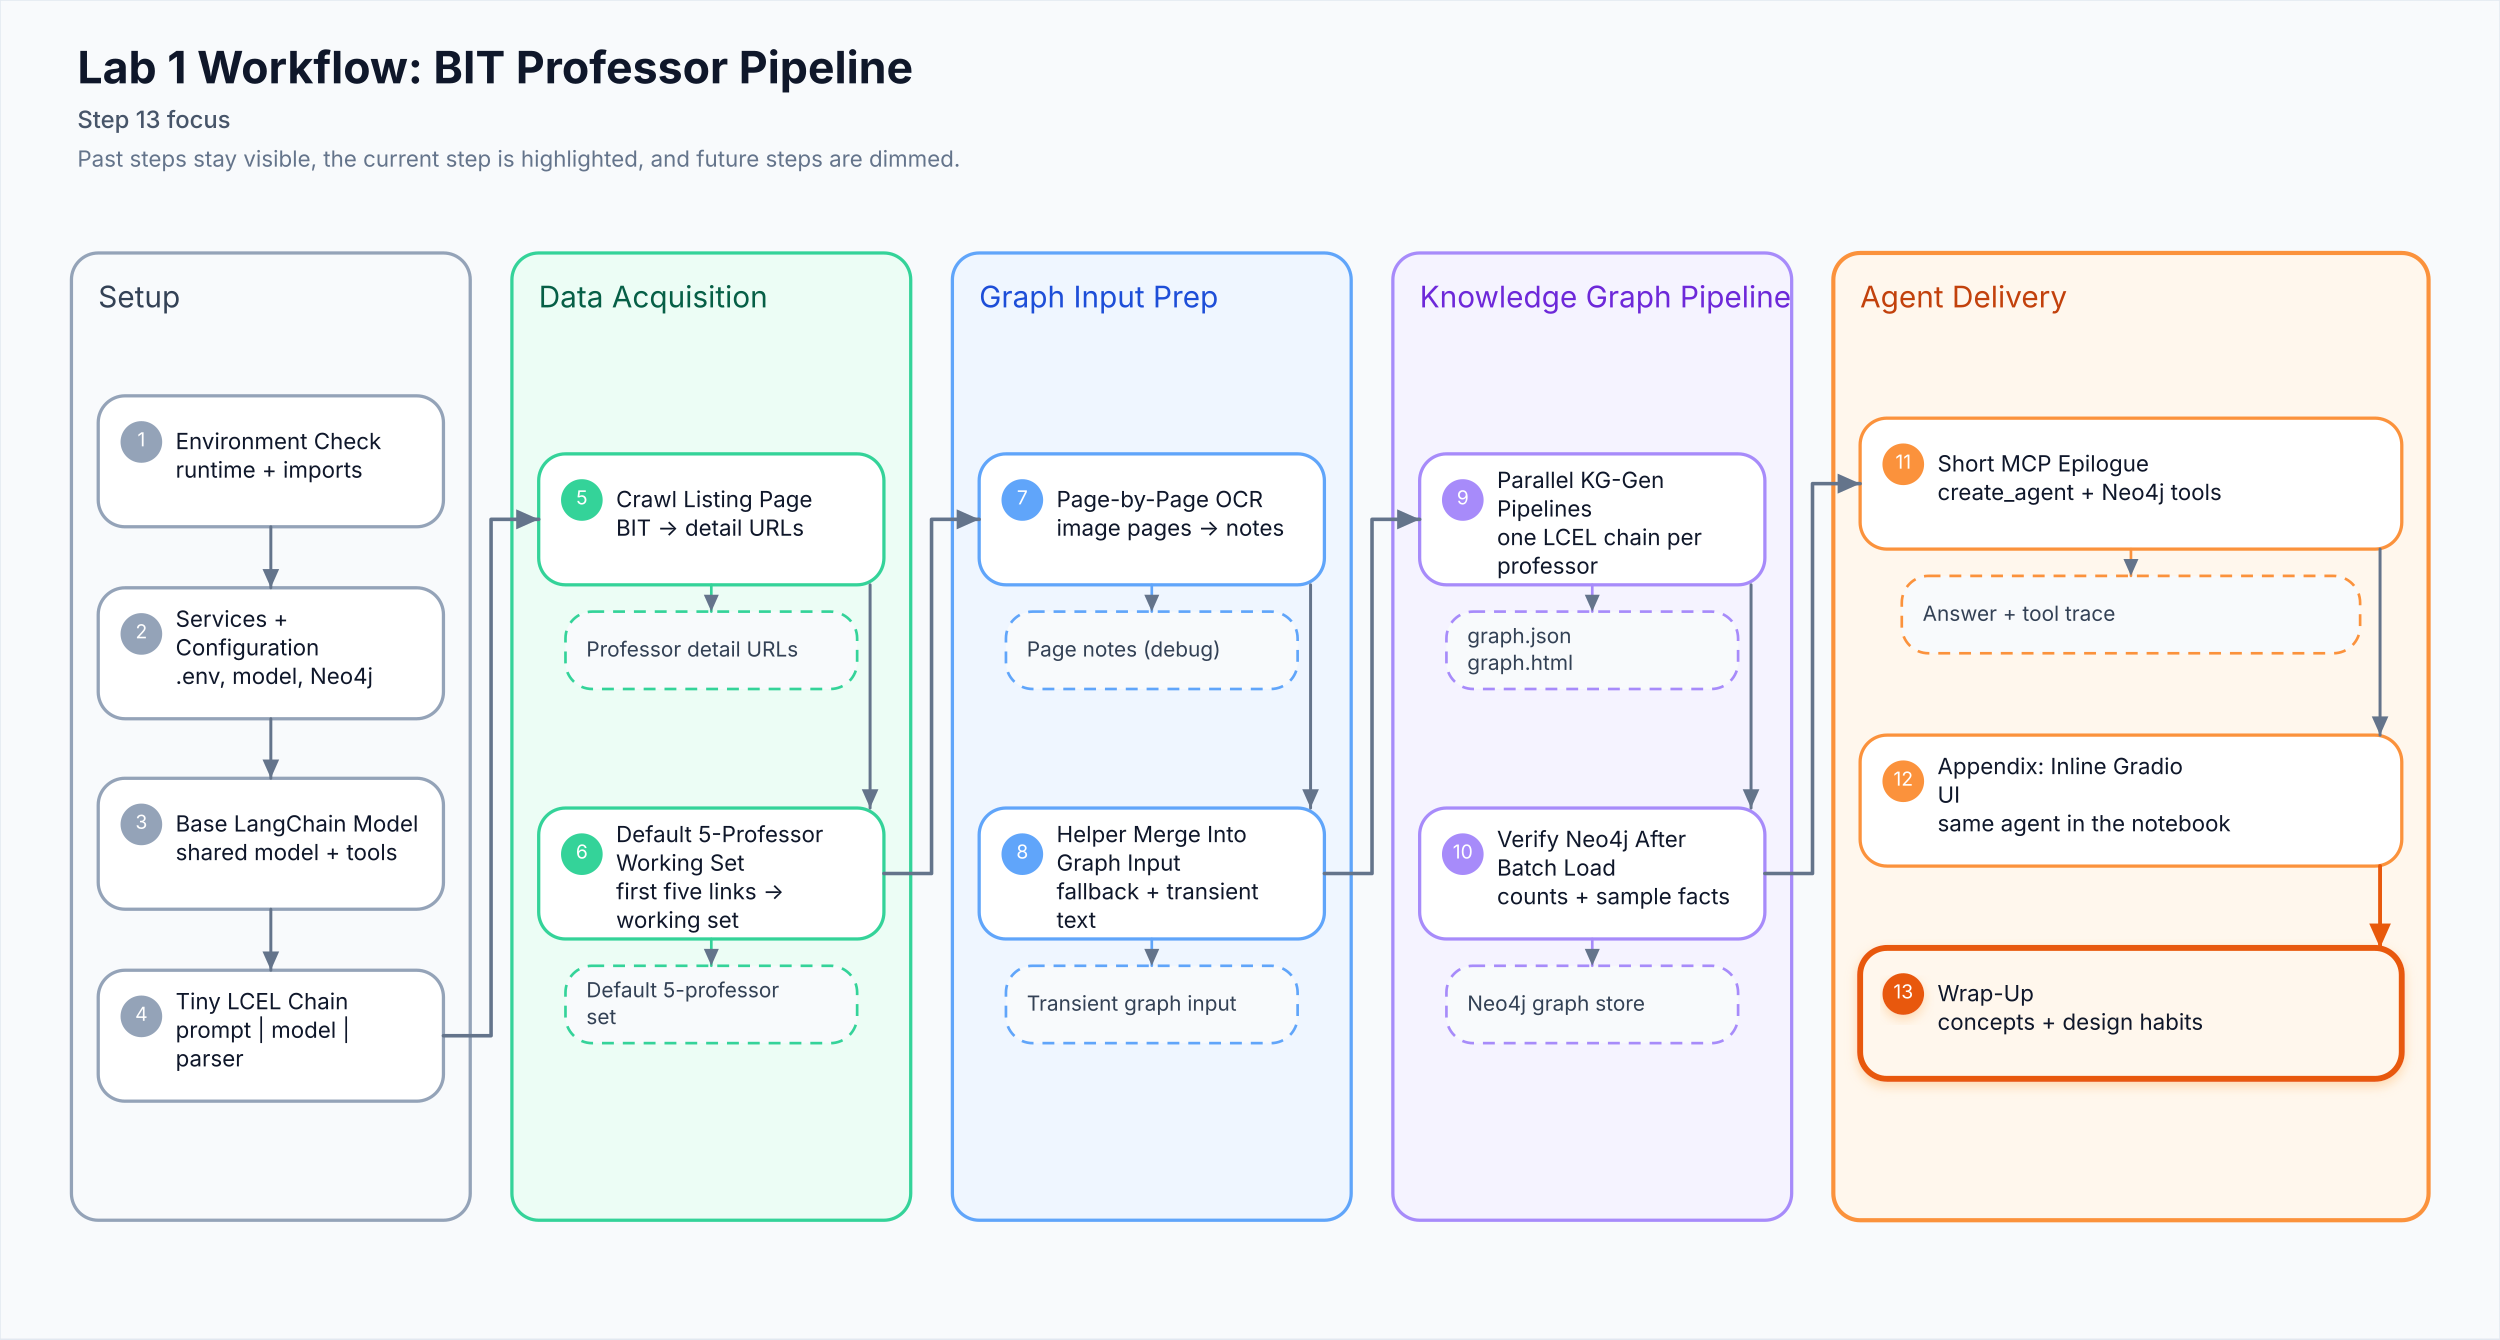
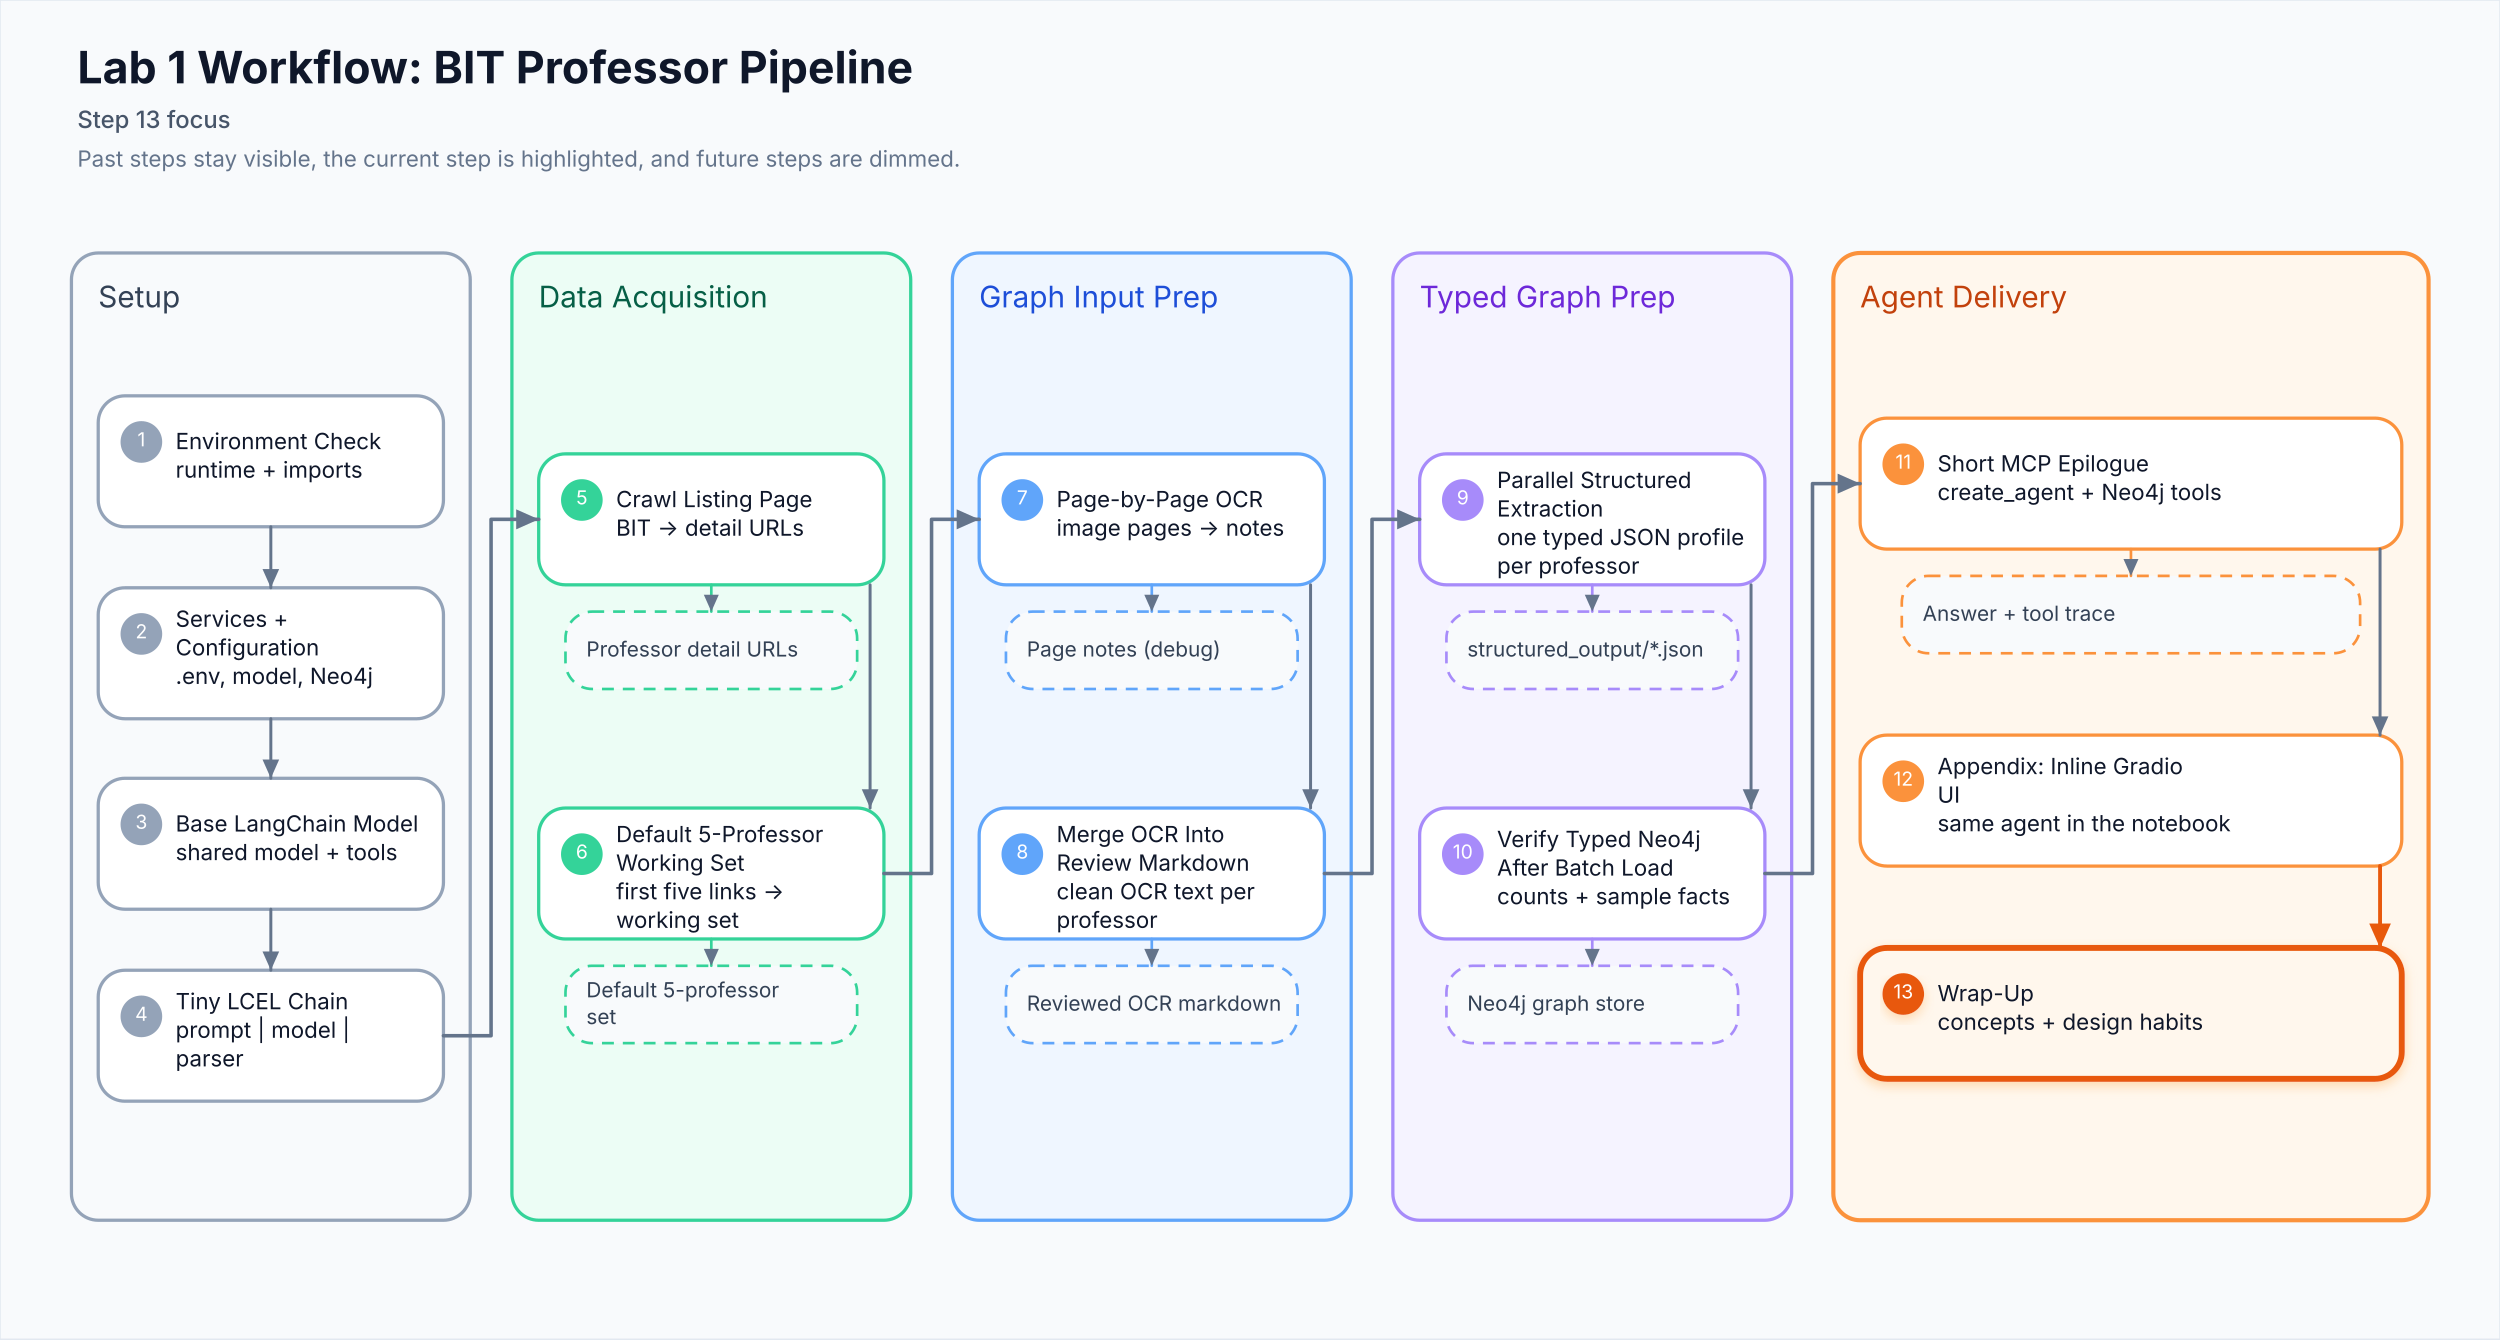
<svg xmlns="http://www.w3.org/2000/svg" width="1680" height="900" viewBox="0 0 1680 900">
  <defs>
    <marker id="arrow-dark" viewBox="0 0 10 10" refX="9" refY="5" markerWidth="7" markerHeight="7" orient="auto">
      <path d="M 0 1 L 9 5 L 0 9 Z" fill="#64748b" />
    </marker>
    <marker id="arrow-current" viewBox="0 0 10 10" refX="9" refY="5" markerWidth="7" markerHeight="7" orient="auto">
      <path d="M 0 1 L 9 5 L 0 9 Z" fill="#e8590c" />
    </marker>
    <filter id="current-shadow" x="-10%" y="-10%" width="140%" height="140%">
      <feDropShadow dx="0" dy="3" stdDeviation="4" flood-color="#fed7aa" flood-opacity="0.95" />
    </filter>
  </defs>
  <rect width="1680" height="900" fill="#f8fafc" stroke="#e2e8f0" stroke-width="1" />
  <text x="52" y="56" font-family="Inter, Arial, sans-serif" font-size="30" font-weight="700" fill="#0f172a">Lab 1 Workflow: BIT Professor Pipeline</text>
  <text x="52" y="86" font-family="Inter, Arial, sans-serif" font-size="16" font-weight="500" fill="#475569">Step 13 focus</text>
  <text x="52" y="112" font-family="Inter, Arial, sans-serif" font-size="15" font-weight="400" fill="#64748b">Past steps stay visible, the current step is highlighted, and future steps are dimmed.</text>
  <g opacity="1.00">
    <rect x="48" y="170" width="268" height="650" rx="18" fill="#f8fafc" stroke="#94a3b8" stroke-width="2.2" />
  </g>
  <g opacity="1.00">
    <text font-family="Inter, Arial, sans-serif" font-size="20" fill="#334155" text-anchor="start">
      <tspan x="66.0" y="192.0" dominant-baseline="hanging">Setup</tspan>
    </text>
  </g>
  <g opacity="1.00">
    <rect x="344" y="170" width="268" height="650" rx="18" fill="#ecfdf5" stroke="#34d399" stroke-width="2.2" />
  </g>
  <g opacity="1.00">
    <text font-family="Inter, Arial, sans-serif" font-size="20" fill="#065f46" text-anchor="start">
      <tspan x="362.0" y="192.0" dominant-baseline="hanging">Data Acquisition</tspan>
    </text>
  </g>
  <g opacity="1.00">
    <rect x="640" y="170" width="268" height="650" rx="18" fill="#eff6ff" stroke="#60a5fa" stroke-width="2.2" />
  </g>
  <g opacity="1.00">
    <text font-family="Inter, Arial, sans-serif" font-size="20" fill="#1d4ed8" text-anchor="start">
      <tspan x="658.0" y="192.0" dominant-baseline="hanging">Graph Input Prep</tspan>
    </text>
  </g>
  <g opacity="1.00">
    <rect x="936" y="170" width="268" height="650" rx="18" fill="#f5f3ff" stroke="#a78bfa" stroke-width="2.2" />
  </g>
  <g opacity="1.00">
    <text font-family="Inter, Arial, sans-serif" font-size="20" fill="#6d28d9" text-anchor="start">
-       <tspan x="954.0" y="192.0" dominant-baseline="hanging">Knowledge Graph Pipeline</tspan>
+       <tspan x="954.0" y="192.0" dominant-baseline="hanging">Typed Graph Prep</tspan>
    </text>
  </g>
  <g opacity="1.00">
    <rect x="1232" y="170" width="400" height="650" rx="18" fill="#fff7ed" stroke="#fb923c" stroke-width="2.8" />
  </g>
  <g opacity="1.00">
    <text font-family="Inter, Arial, sans-serif" font-size="20" fill="#c2410c" text-anchor="start">
      <tspan x="1250.0" y="192.0" dominant-baseline="hanging">Agent Delivery</tspan>
    </text>
  </g>
  <a href="https://docs.astral.sh/uv/getting-started/" target="_blank">
    <g opacity="1.00">
      <rect x="66" y="266" width="232" height="88" rx="18" fill="#ffffff" stroke="#94a3b8" stroke-width="2.2" />
    </g>
  </a>
  <a href="https://docs.astral.sh/uv/getting-started/" target="_blank">
    <g opacity="1.00">
      <ellipse cx="95.0" cy="297.0" rx="13.0" ry="13.0" fill="#94a3b8" stroke="#94a3b8" stroke-width="2" />
    </g>
  </a>
  <a href="https://docs.astral.sh/uv/getting-started/" target="_blank">
    <g opacity="1.00">
      <text font-family="Inter, Arial, sans-serif" font-size="13" fill="#ffffff" text-anchor="middle">
        <tspan x="95.0" y="290.5" dominant-baseline="hanging">1</tspan>
      </text>
    </g>
  </a>
  <a href="https://docs.astral.sh/uv/getting-started/" target="_blank">
    <g opacity="1.00">
      <text font-family="Inter, Arial, sans-serif" font-size="15" fill="#0f172a" text-anchor="start">
        <tspan x="118.0" y="290.9" dominant-baseline="hanging">Environment Check</tspan>
        <tspan x="118.0" y="310.1" dominant-baseline="hanging">runtime + imports</tspan>
      </text>
    </g>
  </a>
  <a href="https://docs.langchain.com/oss/python/integrations/chat/openai" target="_blank">
    <g opacity="1.00">
      <rect x="66" y="395" width="232" height="88" rx="18" fill="#ffffff" stroke="#94a3b8" stroke-width="2.2" />
    </g>
  </a>
  <a href="https://docs.langchain.com/oss/python/integrations/chat/openai" target="_blank">
    <g opacity="1.00">
      <ellipse cx="95.0" cy="426.0" rx="13.0" ry="13.0" fill="#94a3b8" stroke="#94a3b8" stroke-width="2" />
    </g>
  </a>
  <a href="https://docs.langchain.com/oss/python/integrations/chat/openai" target="_blank">
    <g opacity="1.00">
      <text font-family="Inter, Arial, sans-serif" font-size="13" fill="#ffffff" text-anchor="middle">
        <tspan x="95.0" y="419.5" dominant-baseline="hanging">2</tspan>
      </text>
    </g>
  </a>
  <a href="https://docs.langchain.com/oss/python/integrations/chat/openai" target="_blank">
    <g opacity="1.00">
      <text font-family="Inter, Arial, sans-serif" font-size="15" fill="#0f172a" text-anchor="start">
        <tspan x="118.0" y="410.3" dominant-baseline="hanging">Services +</tspan>
        <tspan x="118.0" y="429.5" dominant-baseline="hanging">Configuration</tspan>
        <tspan x="118.0" y="448.7" dominant-baseline="hanging">.env, model, Neo4j</tspan>
      </text>
    </g>
  </a>
  <a href="https://docs.langchain.com/oss/python/integrations/chat/openai" target="_blank">
    <g opacity="1.00">
      <rect x="66" y="523" width="232" height="88" rx="18" fill="#ffffff" stroke="#94a3b8" stroke-width="2.2" />
    </g>
  </a>
  <a href="https://docs.langchain.com/oss/python/integrations/chat/openai" target="_blank">
    <g opacity="1.00">
      <ellipse cx="95.0" cy="554.0" rx="13.0" ry="13.0" fill="#94a3b8" stroke="#94a3b8" stroke-width="2" />
    </g>
  </a>
  <a href="https://docs.langchain.com/oss/python/integrations/chat/openai" target="_blank">
    <g opacity="1.00">
      <text font-family="Inter, Arial, sans-serif" font-size="13" fill="#ffffff" text-anchor="middle">
        <tspan x="95.0" y="547.5" dominant-baseline="hanging">3</tspan>
      </text>
    </g>
  </a>
  <a href="https://docs.langchain.com/oss/python/integrations/chat/openai" target="_blank">
    <g opacity="1.00">
      <text font-family="Inter, Arial, sans-serif" font-size="15" fill="#0f172a" text-anchor="start">
        <tspan x="118.0" y="547.9" dominant-baseline="hanging">Base LangChain Model</tspan>
        <tspan x="118.0" y="567.1" dominant-baseline="hanging">shared model + tools</tspan>
      </text>
    </g>
  </a>
  <a href="https://api.python.langchain.com/en/latest/core/runnables/langchain_core.runnables.base.Runnable.html" target="_blank">
    <g opacity="1.00">
      <rect x="66" y="652" width="232" height="88" rx="18" fill="#ffffff" stroke="#94a3b8" stroke-width="2.2" />
    </g>
  </a>
  <a href="https://api.python.langchain.com/en/latest/core/runnables/langchain_core.runnables.base.Runnable.html" target="_blank">
    <g opacity="1.00">
      <ellipse cx="95.0" cy="683.0" rx="13.0" ry="13.0" fill="#94a3b8" stroke="#94a3b8" stroke-width="2" />
    </g>
  </a>
  <a href="https://api.python.langchain.com/en/latest/core/runnables/langchain_core.runnables.base.Runnable.html" target="_blank">
    <g opacity="1.00">
      <text font-family="Inter, Arial, sans-serif" font-size="13" fill="#ffffff" text-anchor="middle">
        <tspan x="95.0" y="676.5" dominant-baseline="hanging">4</tspan>
      </text>
    </g>
  </a>
  <a href="https://api.python.langchain.com/en/latest/core/runnables/langchain_core.runnables.base.Runnable.html" target="_blank">
    <g opacity="1.00">
      <text font-family="Inter, Arial, sans-serif" font-size="15" fill="#0f172a" text-anchor="start">
        <tspan x="118.0" y="667.3" dominant-baseline="hanging">Tiny LCEL Chain</tspan>
        <tspan x="118.0" y="686.5" dominant-baseline="hanging">prompt | model |</tspan>
        <tspan x="118.0" y="705.7" dominant-baseline="hanging">parser</tspan>
      </text>
    </g>
  </a>
  <a href="https://requests.readthedocs.io/en/latest/user/quickstart/" target="_blank">
    <g opacity="1.00">
      <rect x="362" y="305" width="232" height="88" rx="18" fill="#ffffff" stroke="#34d399" stroke-width="2.2" />
    </g>
  </a>
  <a href="https://requests.readthedocs.io/en/latest/user/quickstart/" target="_blank">
    <g opacity="1.00">
      <ellipse cx="391.0" cy="336.0" rx="13.0" ry="13.0" fill="#34d399" stroke="#34d399" stroke-width="2" />
    </g>
  </a>
  <a href="https://requests.readthedocs.io/en/latest/user/quickstart/" target="_blank">
    <g opacity="1.00">
      <text font-family="Inter, Arial, sans-serif" font-size="13" fill="#ffffff" text-anchor="middle">
        <tspan x="391.0" y="329.5" dominant-baseline="hanging">5</tspan>
      </text>
    </g>
  </a>
  <a href="https://requests.readthedocs.io/en/latest/user/quickstart/" target="_blank">
    <g opacity="1.00">
      <text font-family="Inter, Arial, sans-serif" font-size="15" fill="#0f172a" text-anchor="start">
        <tspan x="414.0" y="329.9" dominant-baseline="hanging">Crawl Listing Page</tspan>
        <tspan x="414.0" y="349.1" dominant-baseline="hanging">BIT -&gt; detail URLs</tspan>
      </text>
    </g>
  </a>
  <g opacity="1.00">
    <rect x="380" y="411" width="196" height="52" rx="18" fill="#f8fafc" stroke="#34d399" stroke-width="1.8" stroke-dasharray="8 6" />
  </g>
  <g opacity="1.00">
    <text font-family="Inter, Arial, sans-serif" font-size="14" fill="#334155" text-anchor="start">
      <tspan x="394.0" y="431.0" dominant-baseline="hanging">Professor detail URLs</tspan>
    </text>
  </g>
  <g opacity="1.00">
    <path d="M 478.0,393.0 L 478.0,411.0" fill="none" stroke="#34d399" stroke-width="1.8" stroke-linecap="round" stroke-linejoin="round" marker-end="url(#arrow-dark)" stroke-dasharray="8 6" />
  </g>
  <a href="https://www.crummy.com/software/BeautifulSoup/bs4/doc/" target="_blank">
    <g opacity="1.00">
      <rect x="362" y="543" width="232" height="88" rx="18" fill="#ffffff" stroke="#34d399" stroke-width="2.2" />
    </g>
  </a>
  <a href="https://www.crummy.com/software/BeautifulSoup/bs4/doc/" target="_blank">
    <g opacity="1.00">
      <ellipse cx="391.0" cy="574.0" rx="13.0" ry="13.0" fill="#34d399" stroke="#34d399" stroke-width="2" />
    </g>
  </a>
  <a href="https://www.crummy.com/software/BeautifulSoup/bs4/doc/" target="_blank">
    <g opacity="1.00">
      <text font-family="Inter, Arial, sans-serif" font-size="13" fill="#ffffff" text-anchor="middle">
        <tspan x="391.0" y="567.5" dominant-baseline="hanging">6</tspan>
      </text>
    </g>
  </a>
  <a href="https://www.crummy.com/software/BeautifulSoup/bs4/doc/" target="_blank">
    <g opacity="1.00">
      <text font-family="Inter, Arial, sans-serif" font-size="15" fill="#0f172a" text-anchor="start">
        <tspan x="414.0" y="555.0" dominant-baseline="hanging">Default 5-Professor</tspan>
        <tspan x="414.0" y="574.2" dominant-baseline="hanging">Working Set</tspan>
        <tspan x="414.0" y="593.4" dominant-baseline="hanging">first five links -&gt;</tspan>
        <tspan x="414.0" y="612.6" dominant-baseline="hanging">working set</tspan>
      </text>
    </g>
  </a>
  <g opacity="1.00">
    <rect x="380" y="649" width="196" height="52" rx="18" fill="#f8fafc" stroke="#34d399" stroke-width="1.8" stroke-dasharray="8 6" />
  </g>
  <g opacity="1.00">
    <text font-family="Inter, Arial, sans-serif" font-size="14" fill="#334155" text-anchor="start">
      <tspan x="394.0" y="660.0" dominant-baseline="hanging">Default 5-professor</tspan>
      <tspan x="394.0" y="678.0" dominant-baseline="hanging">set</tspan>
    </text>
  </g>
  <g opacity="1.00">
    <path d="M 478.0,631.0 L 478.0,649.0" fill="none" stroke="#34d399" stroke-width="1.8" stroke-linecap="round" stroke-linejoin="round" marker-end="url(#arrow-dark)" stroke-dasharray="8 6" />
  </g>
  <a href="https://docs.langchain.com/oss/python/langchain/messages" target="_blank">
    <g opacity="1.00">
      <rect x="658" y="305" width="232" height="88" rx="18" fill="#ffffff" stroke="#60a5fa" stroke-width="2.2" />
    </g>
  </a>
  <a href="https://docs.langchain.com/oss/python/langchain/messages" target="_blank">
    <g opacity="1.00">
      <ellipse cx="687.0" cy="336.0" rx="13.0" ry="13.0" fill="#60a5fa" stroke="#60a5fa" stroke-width="2" />
    </g>
  </a>
  <a href="https://docs.langchain.com/oss/python/langchain/messages" target="_blank">
    <g opacity="1.00">
      <text font-family="Inter, Arial, sans-serif" font-size="13" fill="#ffffff" text-anchor="middle">
        <tspan x="687.0" y="329.5" dominant-baseline="hanging">7</tspan>
      </text>
    </g>
  </a>
  <a href="https://docs.langchain.com/oss/python/langchain/messages" target="_blank">
    <g opacity="1.00">
      <text font-family="Inter, Arial, sans-serif" font-size="15" fill="#0f172a" text-anchor="start">
        <tspan x="710.0" y="329.9" dominant-baseline="hanging">Page-by-Page OCR</tspan>
        <tspan x="710.0" y="349.1" dominant-baseline="hanging">image pages -&gt; notes</tspan>
      </text>
    </g>
  </a>
  <g opacity="1.00">
    <rect x="676" y="411" width="196" height="52" rx="18" fill="#f8fafc" stroke="#60a5fa" stroke-width="1.8" stroke-dasharray="8 6" />
  </g>
  <g opacity="1.00">
    <text font-family="Inter, Arial, sans-serif" font-size="14" fill="#334155" text-anchor="start">
      <tspan x="690.0" y="431.0" dominant-baseline="hanging">Page notes (debug)</tspan>
    </text>
  </g>
  <g opacity="1.00">
    <path d="M 774.0,393.0 L 774.0,411.0" fill="none" stroke="#60a5fa" stroke-width="1.8" stroke-linecap="round" stroke-linejoin="round" marker-end="url(#arrow-dark)" stroke-dasharray="8 6" />
  </g>
  <a href="https://api.python.langchain.com/en/latest/core/runnables/langchain_core.runnables.base.RunnableSequence.html" target="_blank">
    <g opacity="1.00">
      <rect x="658" y="543" width="232" height="88" rx="18" fill="#ffffff" stroke="#60a5fa" stroke-width="2.2" />
    </g>
  </a>
  <a href="https://api.python.langchain.com/en/latest/core/runnables/langchain_core.runnables.base.RunnableSequence.html" target="_blank">
    <g opacity="1.00">
      <ellipse cx="687.0" cy="574.0" rx="13.0" ry="13.0" fill="#60a5fa" stroke="#60a5fa" stroke-width="2" />
    </g>
  </a>
  <a href="https://api.python.langchain.com/en/latest/core/runnables/langchain_core.runnables.base.RunnableSequence.html" target="_blank">
    <g opacity="1.00">
      <text font-family="Inter, Arial, sans-serif" font-size="13" fill="#ffffff" text-anchor="middle">
        <tspan x="687.0" y="567.5" dominant-baseline="hanging">8</tspan>
      </text>
    </g>
  </a>
  <a href="https://api.python.langchain.com/en/latest/core/runnables/langchain_core.runnables.base.RunnableSequence.html" target="_blank">
    <g opacity="1.00">
      <text font-family="Inter, Arial, sans-serif" font-size="15" fill="#0f172a" text-anchor="start">
-         <tspan x="710.0" y="555.0" dominant-baseline="hanging">Helper Merge Into</tspan>
-         <tspan x="710.0" y="574.2" dominant-baseline="hanging">Graph Input</tspan>
-         <tspan x="710.0" y="593.4" dominant-baseline="hanging">fallback + transient</tspan>
-         <tspan x="710.0" y="612.6" dominant-baseline="hanging">text</tspan>
+         <tspan x="710.0" y="555.0" dominant-baseline="hanging">Merge OCR Into</tspan>
+         <tspan x="710.0" y="574.2" dominant-baseline="hanging">Review Markdown</tspan>
+         <tspan x="710.0" y="593.4" dominant-baseline="hanging">clean OCR text per</tspan>
+         <tspan x="710.0" y="612.6" dominant-baseline="hanging">professor</tspan>
      </text>
    </g>
  </a>
  <g opacity="1.00">
    <rect x="676" y="649" width="196" height="52" rx="18" fill="#f8fafc" stroke="#60a5fa" stroke-width="1.8" stroke-dasharray="8 6" />
  </g>
  <g opacity="1.00">
    <text font-family="Inter, Arial, sans-serif" font-size="14" fill="#334155" text-anchor="start">
-       <tspan x="690.0" y="669.0" dominant-baseline="hanging">Transient graph input</tspan>
+       <tspan x="690.0" y="669.0" dominant-baseline="hanging">Reviewed OCR markdown</tspan>
    </text>
  </g>
  <g opacity="1.00">
    <path d="M 774.0,631.0 L 774.0,649.0" fill="none" stroke="#60a5fa" stroke-width="1.8" stroke-linecap="round" stroke-linejoin="round" marker-end="url(#arrow-dark)" stroke-dasharray="8 6" />
  </g>
-   <a href="https://github.com/stair-lab/kg-gen" target="_blank">
+   <a href="https://docs.langchain.com/oss/python/integrations/chat/openai" target="_blank">
    <g opacity="1.00">
      <rect x="954" y="305" width="232" height="88" rx="18" fill="#ffffff" stroke="#a78bfa" stroke-width="2.2" />
    </g>
  </a>
-   <a href="https://github.com/stair-lab/kg-gen" target="_blank">
+   <a href="https://docs.langchain.com/oss/python/integrations/chat/openai" target="_blank">
    <g opacity="1.00">
      <ellipse cx="983.0" cy="336.0" rx="13.0" ry="13.0" fill="#a78bfa" stroke="#a78bfa" stroke-width="2" />
    </g>
  </a>
-   <a href="https://github.com/stair-lab/kg-gen" target="_blank">
+   <a href="https://docs.langchain.com/oss/python/integrations/chat/openai" target="_blank">
    <g opacity="1.00">
      <text font-family="Inter, Arial, sans-serif" font-size="13" fill="#ffffff" text-anchor="middle">
        <tspan x="983.0" y="329.5" dominant-baseline="hanging">9</tspan>
      </text>
    </g>
  </a>
-   <a href="https://github.com/stair-lab/kg-gen" target="_blank">
-     <g opacity="1.00">
-       <text font-family="Inter, Arial, sans-serif" font-size="15" fill="#0f172a" text-anchor="start">
-         <tspan x="1006.0" y="317.0" dominant-baseline="hanging">Parallel KG-Gen</tspan>
-         <tspan x="1006.0" y="336.2" dominant-baseline="hanging">Pipelines</tspan>
-         <tspan x="1006.0" y="355.4" dominant-baseline="hanging">one LCEL chain per</tspan>
-         <tspan x="1006.0" y="374.6" dominant-baseline="hanging">professor</tspan>
+   <a href="https://docs.langchain.com/oss/python/integrations/chat/openai" target="_blank">
+     <g opacity="1.00">
+       <text font-family="Inter, Arial, sans-serif" font-size="15" fill="#0f172a" text-anchor="start">
+         <tspan x="1006.0" y="317.0" dominant-baseline="hanging">Parallel Structured</tspan>
+         <tspan x="1006.0" y="336.2" dominant-baseline="hanging">Extraction</tspan>
+         <tspan x="1006.0" y="355.4" dominant-baseline="hanging">one typed JSON profile</tspan>
+         <tspan x="1006.0" y="374.6" dominant-baseline="hanging">per professor</tspan>
      </text>
    </g>
  </a>
  <g opacity="1.00">
    <rect x="972" y="411" width="196" height="52" rx="18" fill="#f8fafc" stroke="#a78bfa" stroke-width="1.8" stroke-dasharray="8 6" />
  </g>
  <g opacity="1.00">
    <text font-family="Inter, Arial, sans-serif" font-size="14" fill="#334155" text-anchor="start">
-       <tspan x="986.0" y="422.0" dominant-baseline="hanging">graph.json</tspan>
-       <tspan x="986.0" y="440.0" dominant-baseline="hanging">graph.html</tspan>
+       <tspan x="986.0" y="431.0" dominant-baseline="hanging">structured_output/*.json</tspan>
    </text>
  </g>
  <g opacity="1.00">
    <path d="M 1070.0,393.0 L 1070.0,411.0" fill="none" stroke="#a78bfa" stroke-width="1.8" stroke-linecap="round" stroke-linejoin="round" marker-end="url(#arrow-dark)" stroke-dasharray="8 6" />
  </g>
  <a href="https://neo4j.com/docs/python-manual/current/connect/" target="_blank">
    <g opacity="1.00">
      <rect x="954" y="543" width="232" height="88" rx="18" fill="#ffffff" stroke="#a78bfa" stroke-width="2.2" />
    </g>
  </a>
  <a href="https://neo4j.com/docs/python-manual/current/connect/" target="_blank">
    <g opacity="1.00">
      <ellipse cx="983.0" cy="574.0" rx="13.0" ry="13.0" fill="#a78bfa" stroke="#a78bfa" stroke-width="2" />
    </g>
  </a>
  <a href="https://neo4j.com/docs/python-manual/current/connect/" target="_blank">
    <g opacity="1.00">
      <text font-family="Inter, Arial, sans-serif" font-size="13" fill="#ffffff" text-anchor="middle">
        <tspan x="983.0" y="567.5" dominant-baseline="hanging">10</tspan>
      </text>
    </g>
  </a>
  <a href="https://neo4j.com/docs/python-manual/current/connect/" target="_blank">
    <g opacity="1.00">
      <text font-family="Inter, Arial, sans-serif" font-size="15" fill="#0f172a" text-anchor="start">
-         <tspan x="1006.0" y="558.3" dominant-baseline="hanging">Verify Neo4j After</tspan>
-         <tspan x="1006.0" y="577.5" dominant-baseline="hanging">Batch Load</tspan>
+         <tspan x="1006.0" y="558.3" dominant-baseline="hanging">Verify Typed Neo4j</tspan>
+         <tspan x="1006.0" y="577.5" dominant-baseline="hanging">After Batch Load</tspan>
        <tspan x="1006.0" y="596.7" dominant-baseline="hanging">counts + sample facts</tspan>
      </text>
    </g>
  </a>
  <g opacity="1.00">
    <rect x="972" y="649" width="196" height="52" rx="18" fill="#f8fafc" stroke="#a78bfa" stroke-width="1.8" stroke-dasharray="8 6" />
  </g>
  <g opacity="1.00">
    <text font-family="Inter, Arial, sans-serif" font-size="14" fill="#334155" text-anchor="start">
      <tspan x="986.0" y="669.0" dominant-baseline="hanging">Neo4j graph store</tspan>
    </text>
  </g>
  <g opacity="1.00">
    <path d="M 1070.0,631.0 L 1070.0,649.0" fill="none" stroke="#a78bfa" stroke-width="1.8" stroke-linecap="round" stroke-linejoin="round" marker-end="url(#arrow-dark)" stroke-dasharray="8 6" />
  </g>
  <a href="https://docs.langchain.com/oss/python/langchain/mcp" target="_blank">
    <g opacity="1.00">
      <rect x="1250" y="281" width="364" height="88" rx="18" fill="#ffffff" stroke="#fb923c" stroke-width="2.2" />
    </g>
  </a>
  <a href="https://docs.langchain.com/oss/python/langchain/mcp" target="_blank">
    <g opacity="1.00">
      <ellipse cx="1279.0" cy="312.0" rx="13.0" ry="13.0" fill="#fb923c" stroke="#fb923c" stroke-width="2" />
    </g>
  </a>
  <a href="https://docs.langchain.com/oss/python/langchain/mcp" target="_blank">
    <g opacity="1.00">
      <text font-family="Inter, Arial, sans-serif" font-size="13" fill="#ffffff" text-anchor="middle">
        <tspan x="1279.0" y="305.5" dominant-baseline="hanging">11</tspan>
      </text>
    </g>
  </a>
  <a href="https://docs.langchain.com/oss/python/langchain/mcp" target="_blank">
    <g opacity="1.00">
      <text font-family="Inter, Arial, sans-serif" font-size="15" fill="#0f172a" text-anchor="start">
        <tspan x="1302.0" y="305.9" dominant-baseline="hanging">Short MCP Epilogue</tspan>
        <tspan x="1302.0" y="325.1" dominant-baseline="hanging">create_agent + Neo4j tools</tspan>
      </text>
    </g>
  </a>
  <g opacity="1.00">
    <rect x="1278" y="387" width="308" height="52" rx="18" fill="#f8fafc" stroke="#fb923c" stroke-width="1.8" stroke-dasharray="8 6" />
  </g>
  <g opacity="1.00">
    <text font-family="Inter, Arial, sans-serif" font-size="14" fill="#334155" text-anchor="start">
      <tspan x="1292.0" y="407.0" dominant-baseline="hanging">Answer + tool trace</tspan>
    </text>
  </g>
  <g opacity="1.00">
    <path d="M 1432.0,369.0 L 1432.0,387.0" fill="none" stroke="#fb923c" stroke-width="1.8" stroke-linecap="round" stroke-linejoin="round" marker-end="url(#arrow-dark)" stroke-dasharray="8 6" />
  </g>
  <a href="https://www.gradio.app/guides/quickstart" target="_blank">
    <g opacity="1.00">
      <rect x="1250" y="494" width="364" height="88" rx="18" fill="#ffffff" stroke="#fb923c" stroke-width="2.2" />
    </g>
  </a>
  <a href="https://www.gradio.app/guides/quickstart" target="_blank">
    <g opacity="1.00">
      <ellipse cx="1279.0" cy="525.0" rx="13.0" ry="13.0" fill="#fb923c" stroke="#fb923c" stroke-width="2" />
    </g>
  </a>
  <a href="https://www.gradio.app/guides/quickstart" target="_blank">
    <g opacity="1.00">
      <text font-family="Inter, Arial, sans-serif" font-size="13" fill="#ffffff" text-anchor="middle">
        <tspan x="1279.0" y="518.5" dominant-baseline="hanging">12</tspan>
      </text>
    </g>
  </a>
  <a href="https://www.gradio.app/guides/quickstart" target="_blank">
    <g opacity="1.00">
      <text font-family="Inter, Arial, sans-serif" font-size="15" fill="#0f172a" text-anchor="start">
        <tspan x="1302.0" y="509.3" dominant-baseline="hanging">Appendix: Inline Gradio</tspan>
        <tspan x="1302.0" y="528.5" dominant-baseline="hanging">UI</tspan>
        <tspan x="1302.0" y="547.7" dominant-baseline="hanging">same agent in the notebook</tspan>
      </text>
    </g>
  </a>
  <a href="https://docs.langchain.com/oss/python/learn" target="_blank">
    <g opacity="1.00">
      <rect x="1250" y="637" width="364" height="88" rx="18" fill="#fff7ed" stroke="#e8590c" stroke-width="4" filter="url(#current-shadow)" />
    </g>
  </a>
  <a href="https://docs.langchain.com/oss/python/learn" target="_blank">
    <g opacity="1.00">
      <ellipse cx="1279.0" cy="668.0" rx="13.0" ry="13.0" fill="#e8590c" stroke="#e8590c" stroke-width="2" filter="url(#current-shadow)" />
    </g>
  </a>
  <a href="https://docs.langchain.com/oss/python/learn" target="_blank">
    <g opacity="1.00">
      <text font-family="Inter, Arial, sans-serif" font-size="13" fill="#ffffff" text-anchor="middle">
        <tspan x="1279.0" y="661.5" dominant-baseline="hanging">13</tspan>
      </text>
    </g>
  </a>
  <a href="https://docs.langchain.com/oss/python/learn" target="_blank">
    <g opacity="1.00">
      <text font-family="Inter, Arial, sans-serif" font-size="15" fill="#0f172a" text-anchor="start">
        <tspan x="1302.0" y="661.9" dominant-baseline="hanging">Wrap-Up</tspan>
        <tspan x="1302.0" y="681.1" dominant-baseline="hanging">concepts + design habits</tspan>
      </text>
    </g>
  </a>
  <g opacity="1.00">
    <path d="M 182.0,354.0 L 182.0,395.0" fill="none" stroke="#64748b" stroke-width="2.0" stroke-linecap="round" stroke-linejoin="round" marker-end="url(#arrow-dark)" />
  </g>
  <g opacity="1.00">
    <path d="M 182.0,483.0 L 182.0,523.0" fill="none" stroke="#64748b" stroke-width="2.0" stroke-linecap="round" stroke-linejoin="round" marker-end="url(#arrow-dark)" />
  </g>
  <g opacity="1.00">
    <path d="M 182.0,611.0 L 182.0,652.0" fill="none" stroke="#64748b" stroke-width="2.0" stroke-linecap="round" stroke-linejoin="round" marker-end="url(#arrow-dark)" />
  </g>
  <g opacity="1.00">
    <path d="M 298.0,696.0 L 330.0,696.0 L 330.0,349.0 L 362.0,349.0" fill="none" stroke="#64748b" stroke-width="2.4" stroke-linecap="round" stroke-linejoin="round" marker-end="url(#arrow-dark)" />
  </g>
  <g opacity="1.00">
    <path d="M 584.7,393.0 L 584.7,543.0" fill="none" stroke="#64748b" stroke-width="2.0" stroke-linecap="round" stroke-linejoin="round" marker-end="url(#arrow-dark)" />
  </g>
  <g opacity="1.00">
    <path d="M 594.0,587.0 L 626.0,587.0 L 626.0,349.0 L 658.0,349.0" fill="none" stroke="#64748b" stroke-width="2.4" stroke-linecap="round" stroke-linejoin="round" marker-end="url(#arrow-dark)" />
  </g>
  <g opacity="1.00">
    <path d="M 880.7,393.0 L 880.7,543.0" fill="none" stroke="#64748b" stroke-width="2.0" stroke-linecap="round" stroke-linejoin="round" marker-end="url(#arrow-dark)" />
  </g>
  <g opacity="1.00">
    <path d="M 890.0,587.0 L 922.0,587.0 L 922.0,349.0 L 954.0,349.0" fill="none" stroke="#64748b" stroke-width="2.4" stroke-linecap="round" stroke-linejoin="round" marker-end="url(#arrow-dark)" />
  </g>
  <g opacity="1.00">
    <path d="M 1176.7,393.0 L 1176.7,543.0" fill="none" stroke="#64748b" stroke-width="2.0" stroke-linecap="round" stroke-linejoin="round" marker-end="url(#arrow-dark)" />
  </g>
  <g opacity="1.00">
    <path d="M 1186.0,587.0 L 1218.0,587.0 L 1218.0,325.0 L 1250.0,325.0" fill="none" stroke="#64748b" stroke-width="2.4" stroke-linecap="round" stroke-linejoin="round" marker-end="url(#arrow-dark)" />
  </g>
  <g opacity="1.00">
    <path d="M 1599.4,369.0 L 1599.4,494.0" fill="none" stroke="#64748b" stroke-width="2.0" stroke-linecap="round" stroke-linejoin="round" marker-end="url(#arrow-dark)" />
  </g>
  <g opacity="1.00">
    <path d="M 1599.4,582.0 L 1599.4,637.0" fill="none" stroke="#e8590c" stroke-width="2.6" stroke-linecap="round" stroke-linejoin="round" marker-end="url(#arrow-current)" />
  </g>
</svg>
